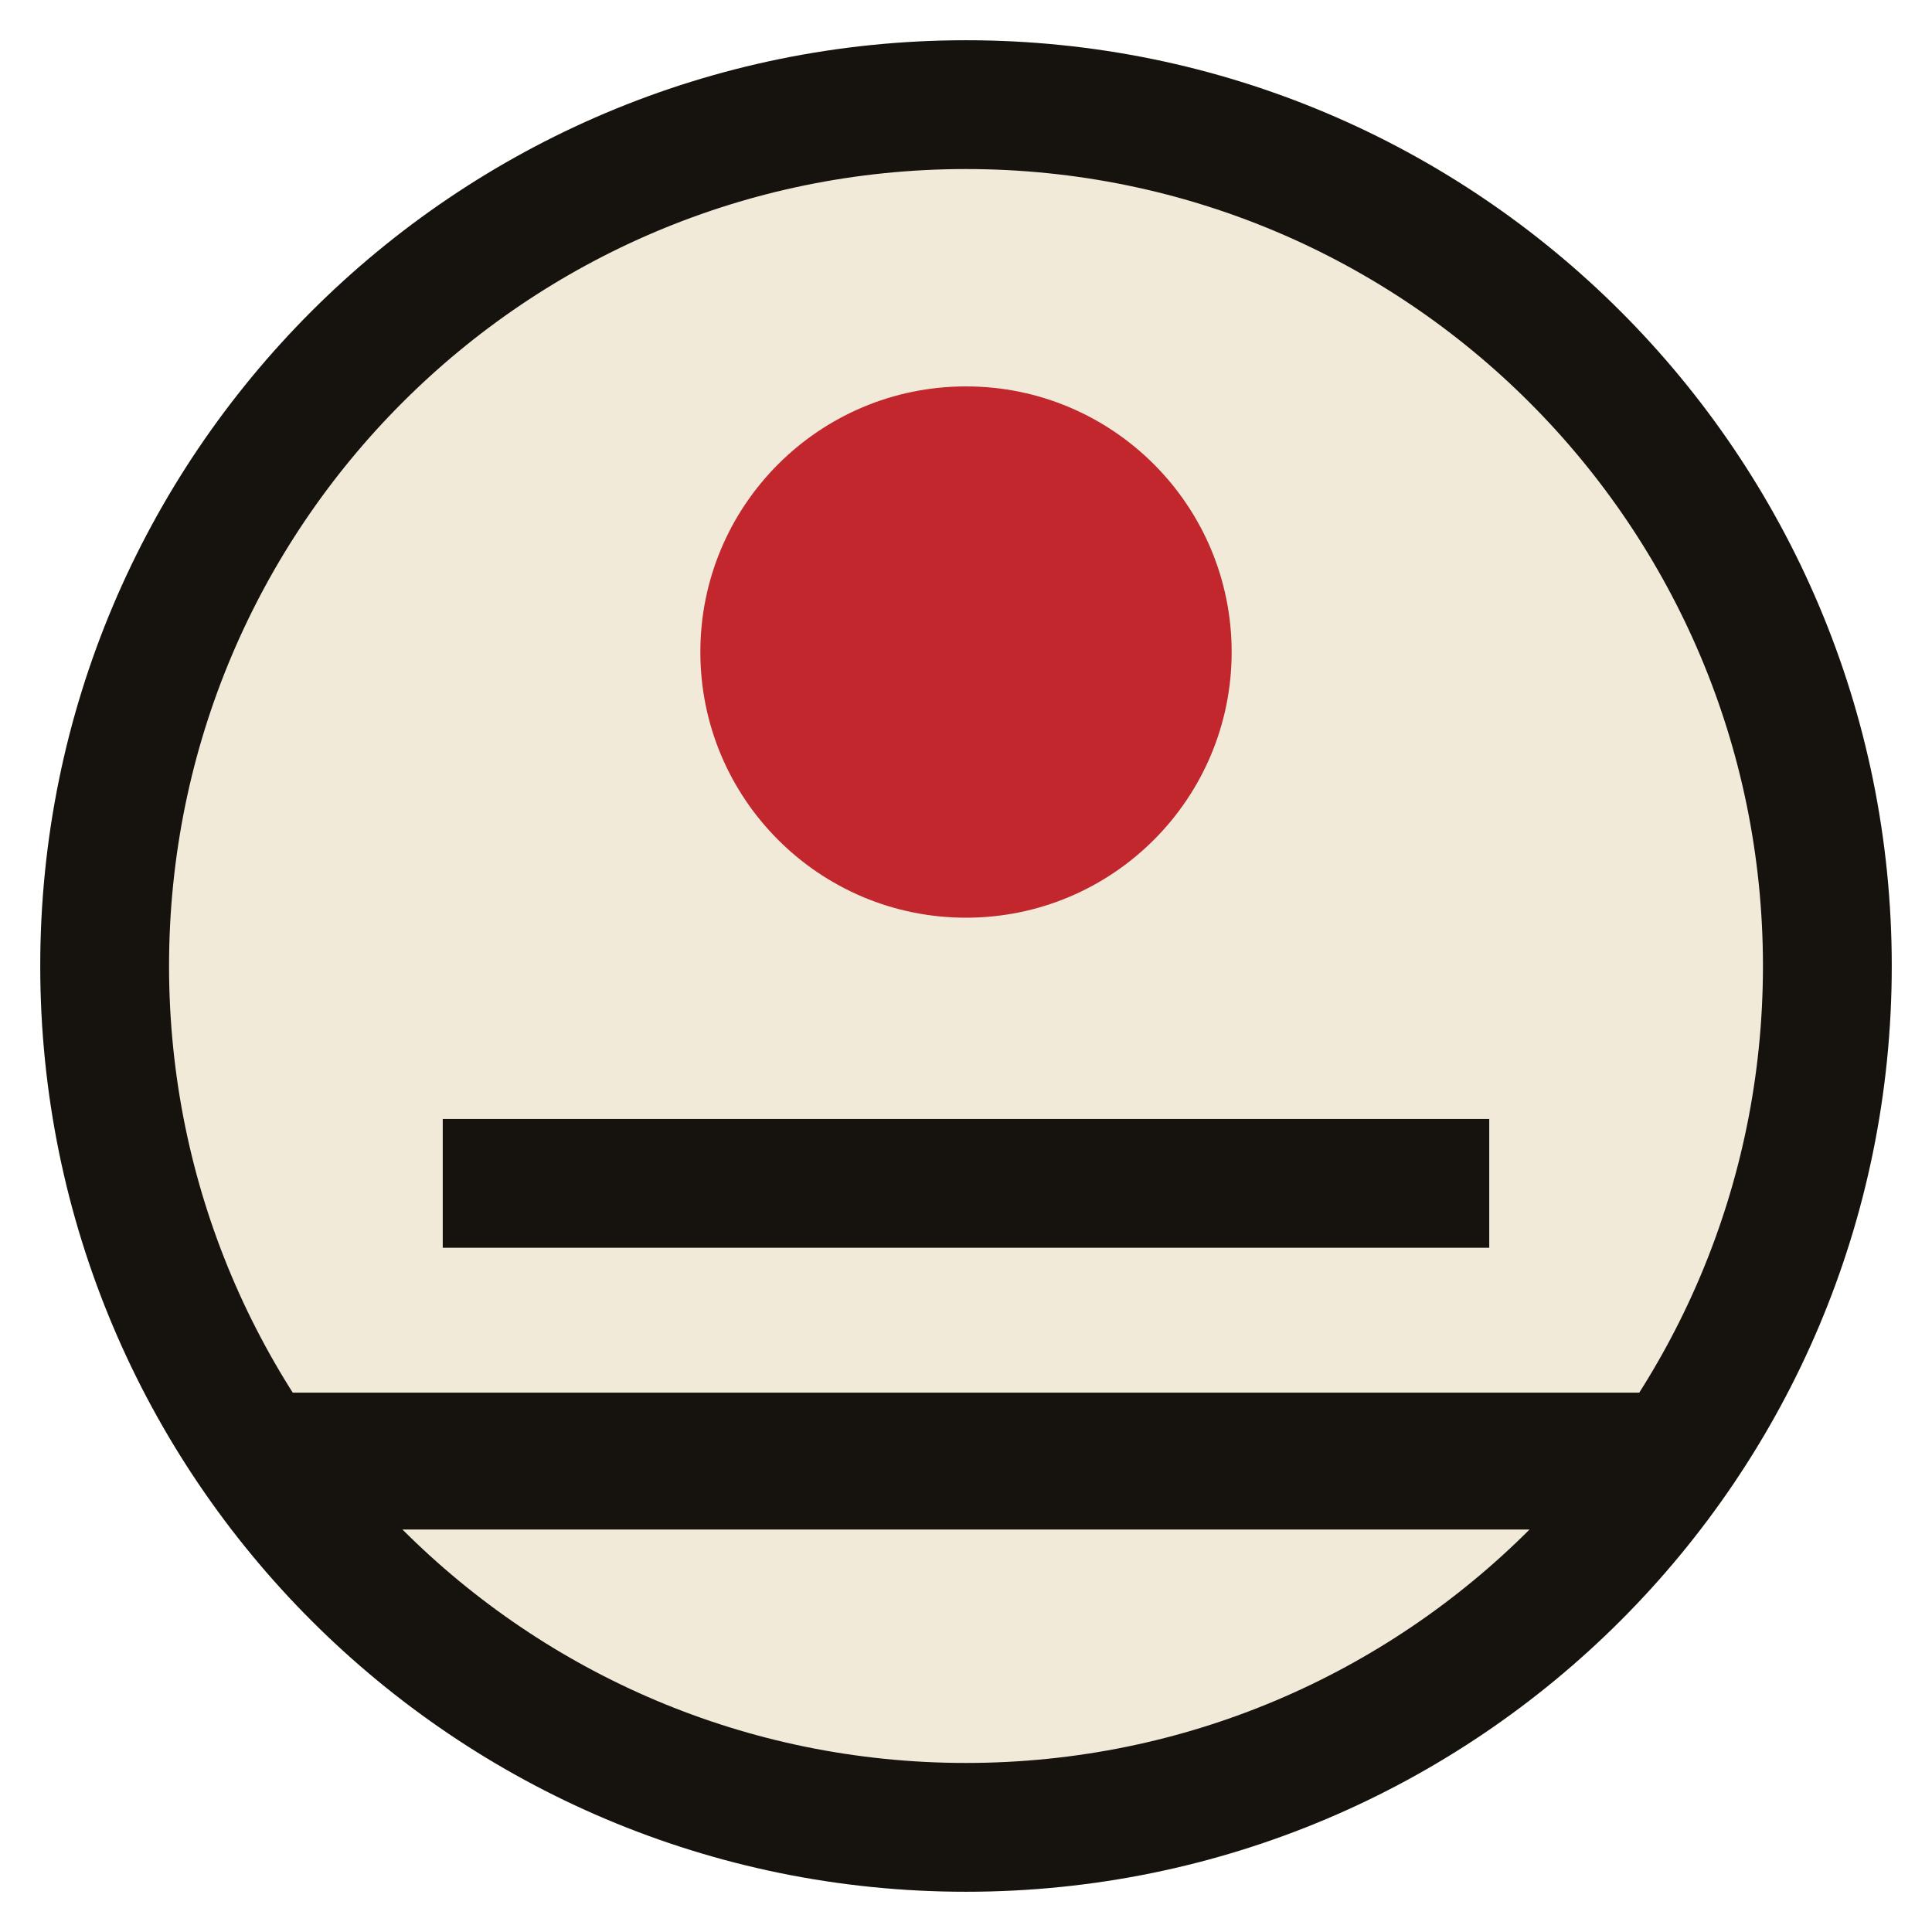
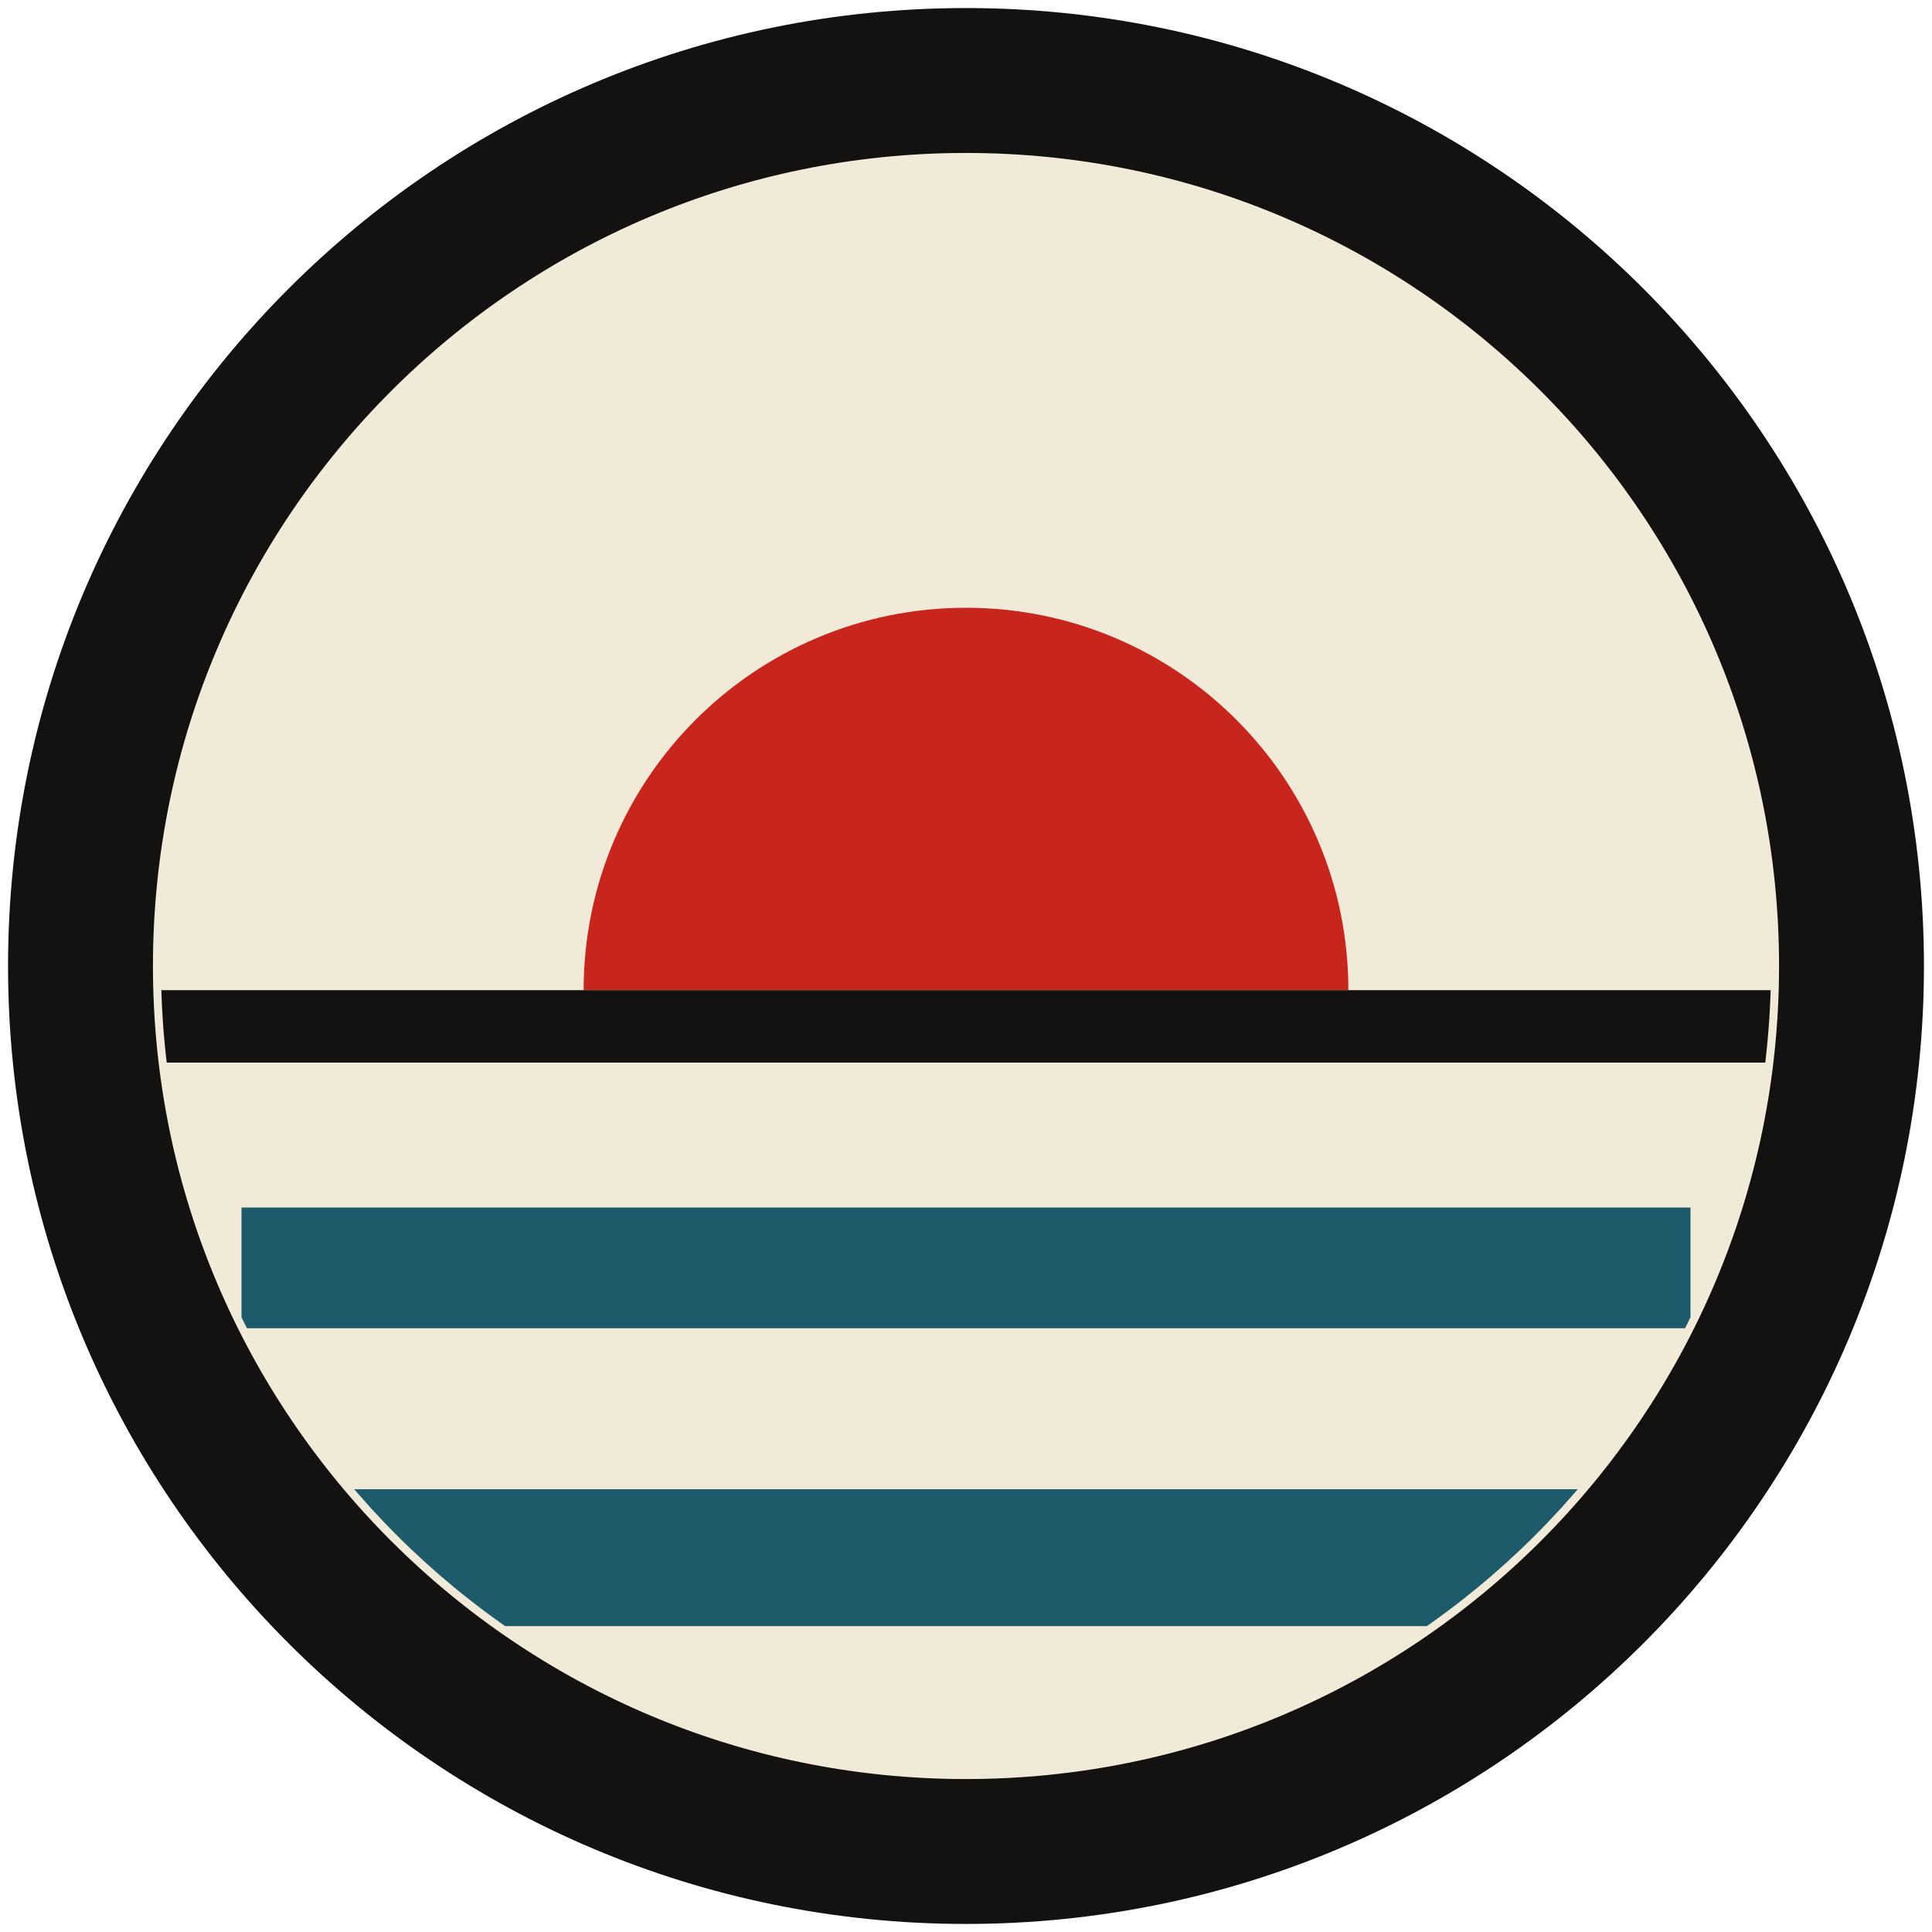
- <svg xmlns="http://www.w3.org/2000/svg" viewBox="0 0 48 48" width="48" height="48" fill="none">
+ <svg xmlns="http://www.w3.org/2000/svg" viewBox="0 0 48 48">
+   <style>.p{fill:#f2ead9;stroke:#141210}.i{fill:#141210}.s{fill:#c8251d}.w{fill:#1d5a6a}@media (prefers-color-scheme:dark){.p{fill:#12110e;stroke:#ece3cf}.i{fill:#ece3cf}.s{fill:#e04a40}.w{fill:#5c9aa5}}</style>
  <defs>
-     <clipPath id="seal">
+     <clipPath id="c">
      <circle cx="24" cy="24" r="20" />
    </clipPath>
  </defs>
-   <circle cx="24" cy="24" r="23" fill="#f2ead9" />
-   <circle cx="24" cy="24" r="21.4" stroke="#16130f" stroke-width="3.2" fill="none" />
-   <g clip-path="url(#seal)">
-     <circle cx="24" cy="16.2" r="6.6" fill="#c1272d" />
-     <g fill="#16130f">
-       <rect x="11" y="27.8" width="26" height="3.2" />
-       <rect x="4" y="34.6" width="40" height="3.4" />
+   <circle cx="24" cy="24" r="22" class="p" stroke-width="3.6" />
+   <g clip-path="url(#c)">
+     <path d="M14.5 24.6A9.5 9.5 0 0 1 33.5 24.6Z" class="s" />
+     <rect y="24.6" width="48" height="1.8" class="i" />
+     <g class="w">
+       <rect x="6" y="30" width="36" height="3" />
+       <rect x="2" y="37" width="44" height="3.4" />
    </g>
  </g>
</svg>
